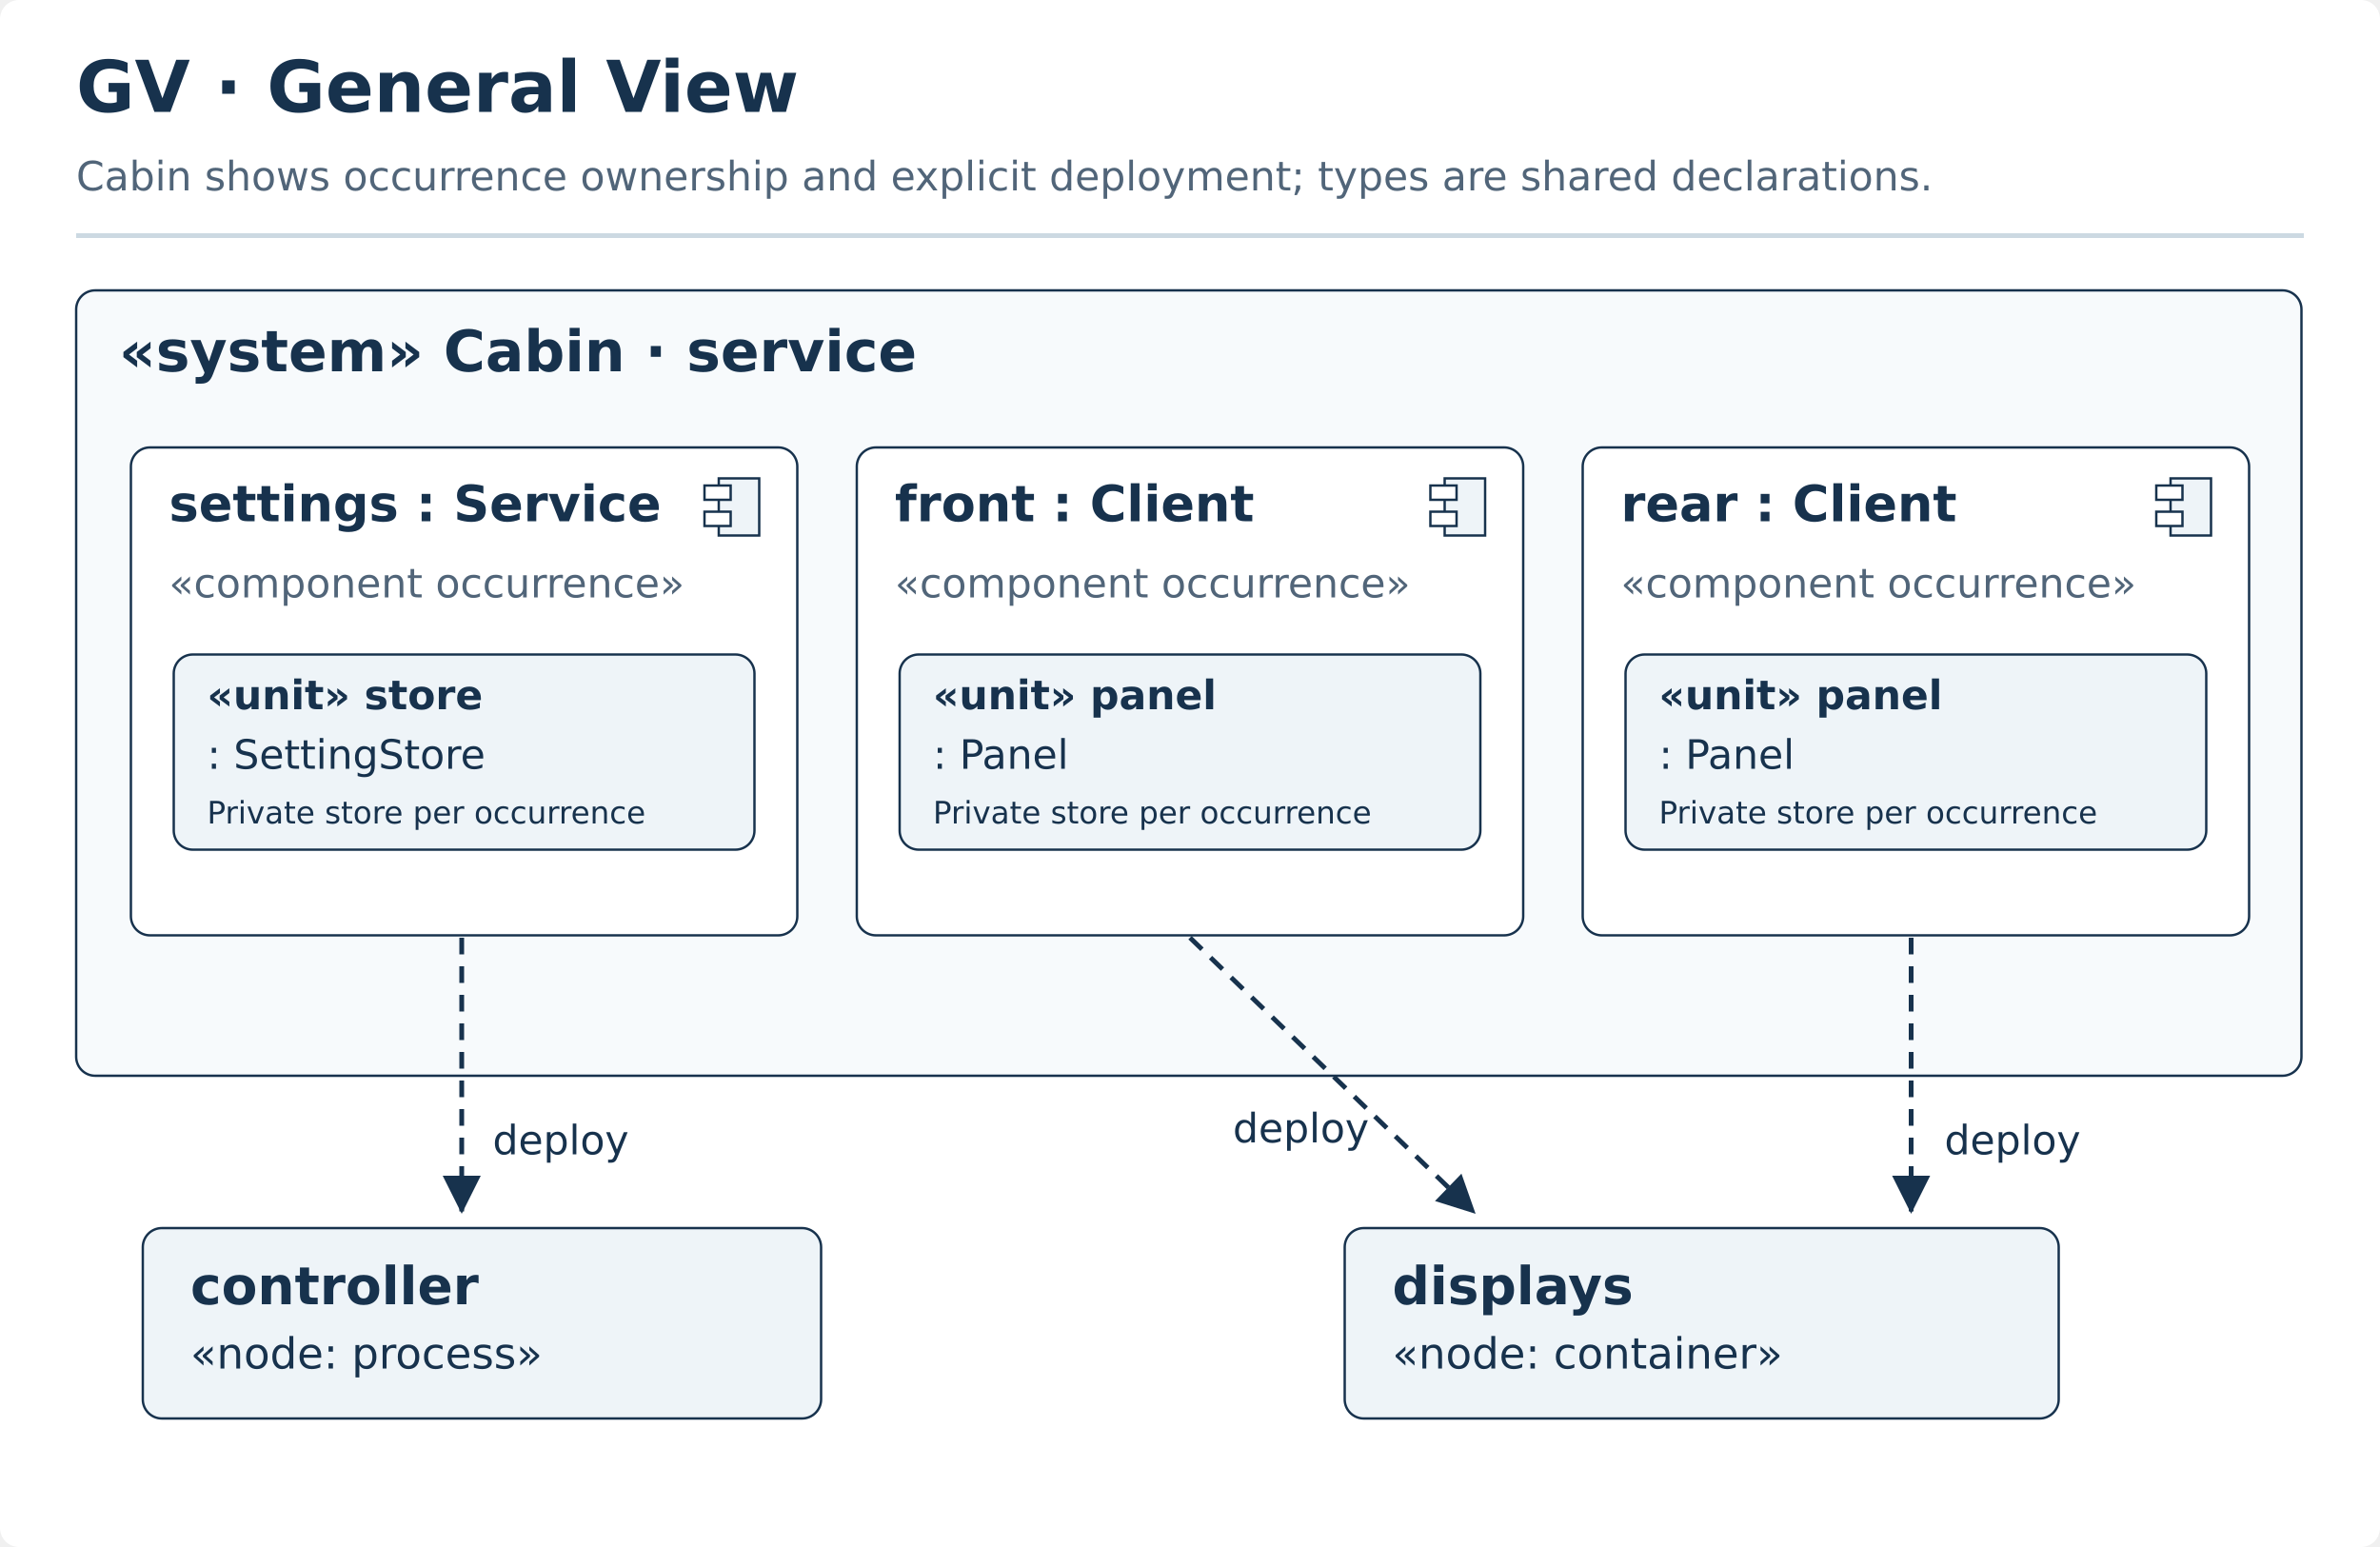
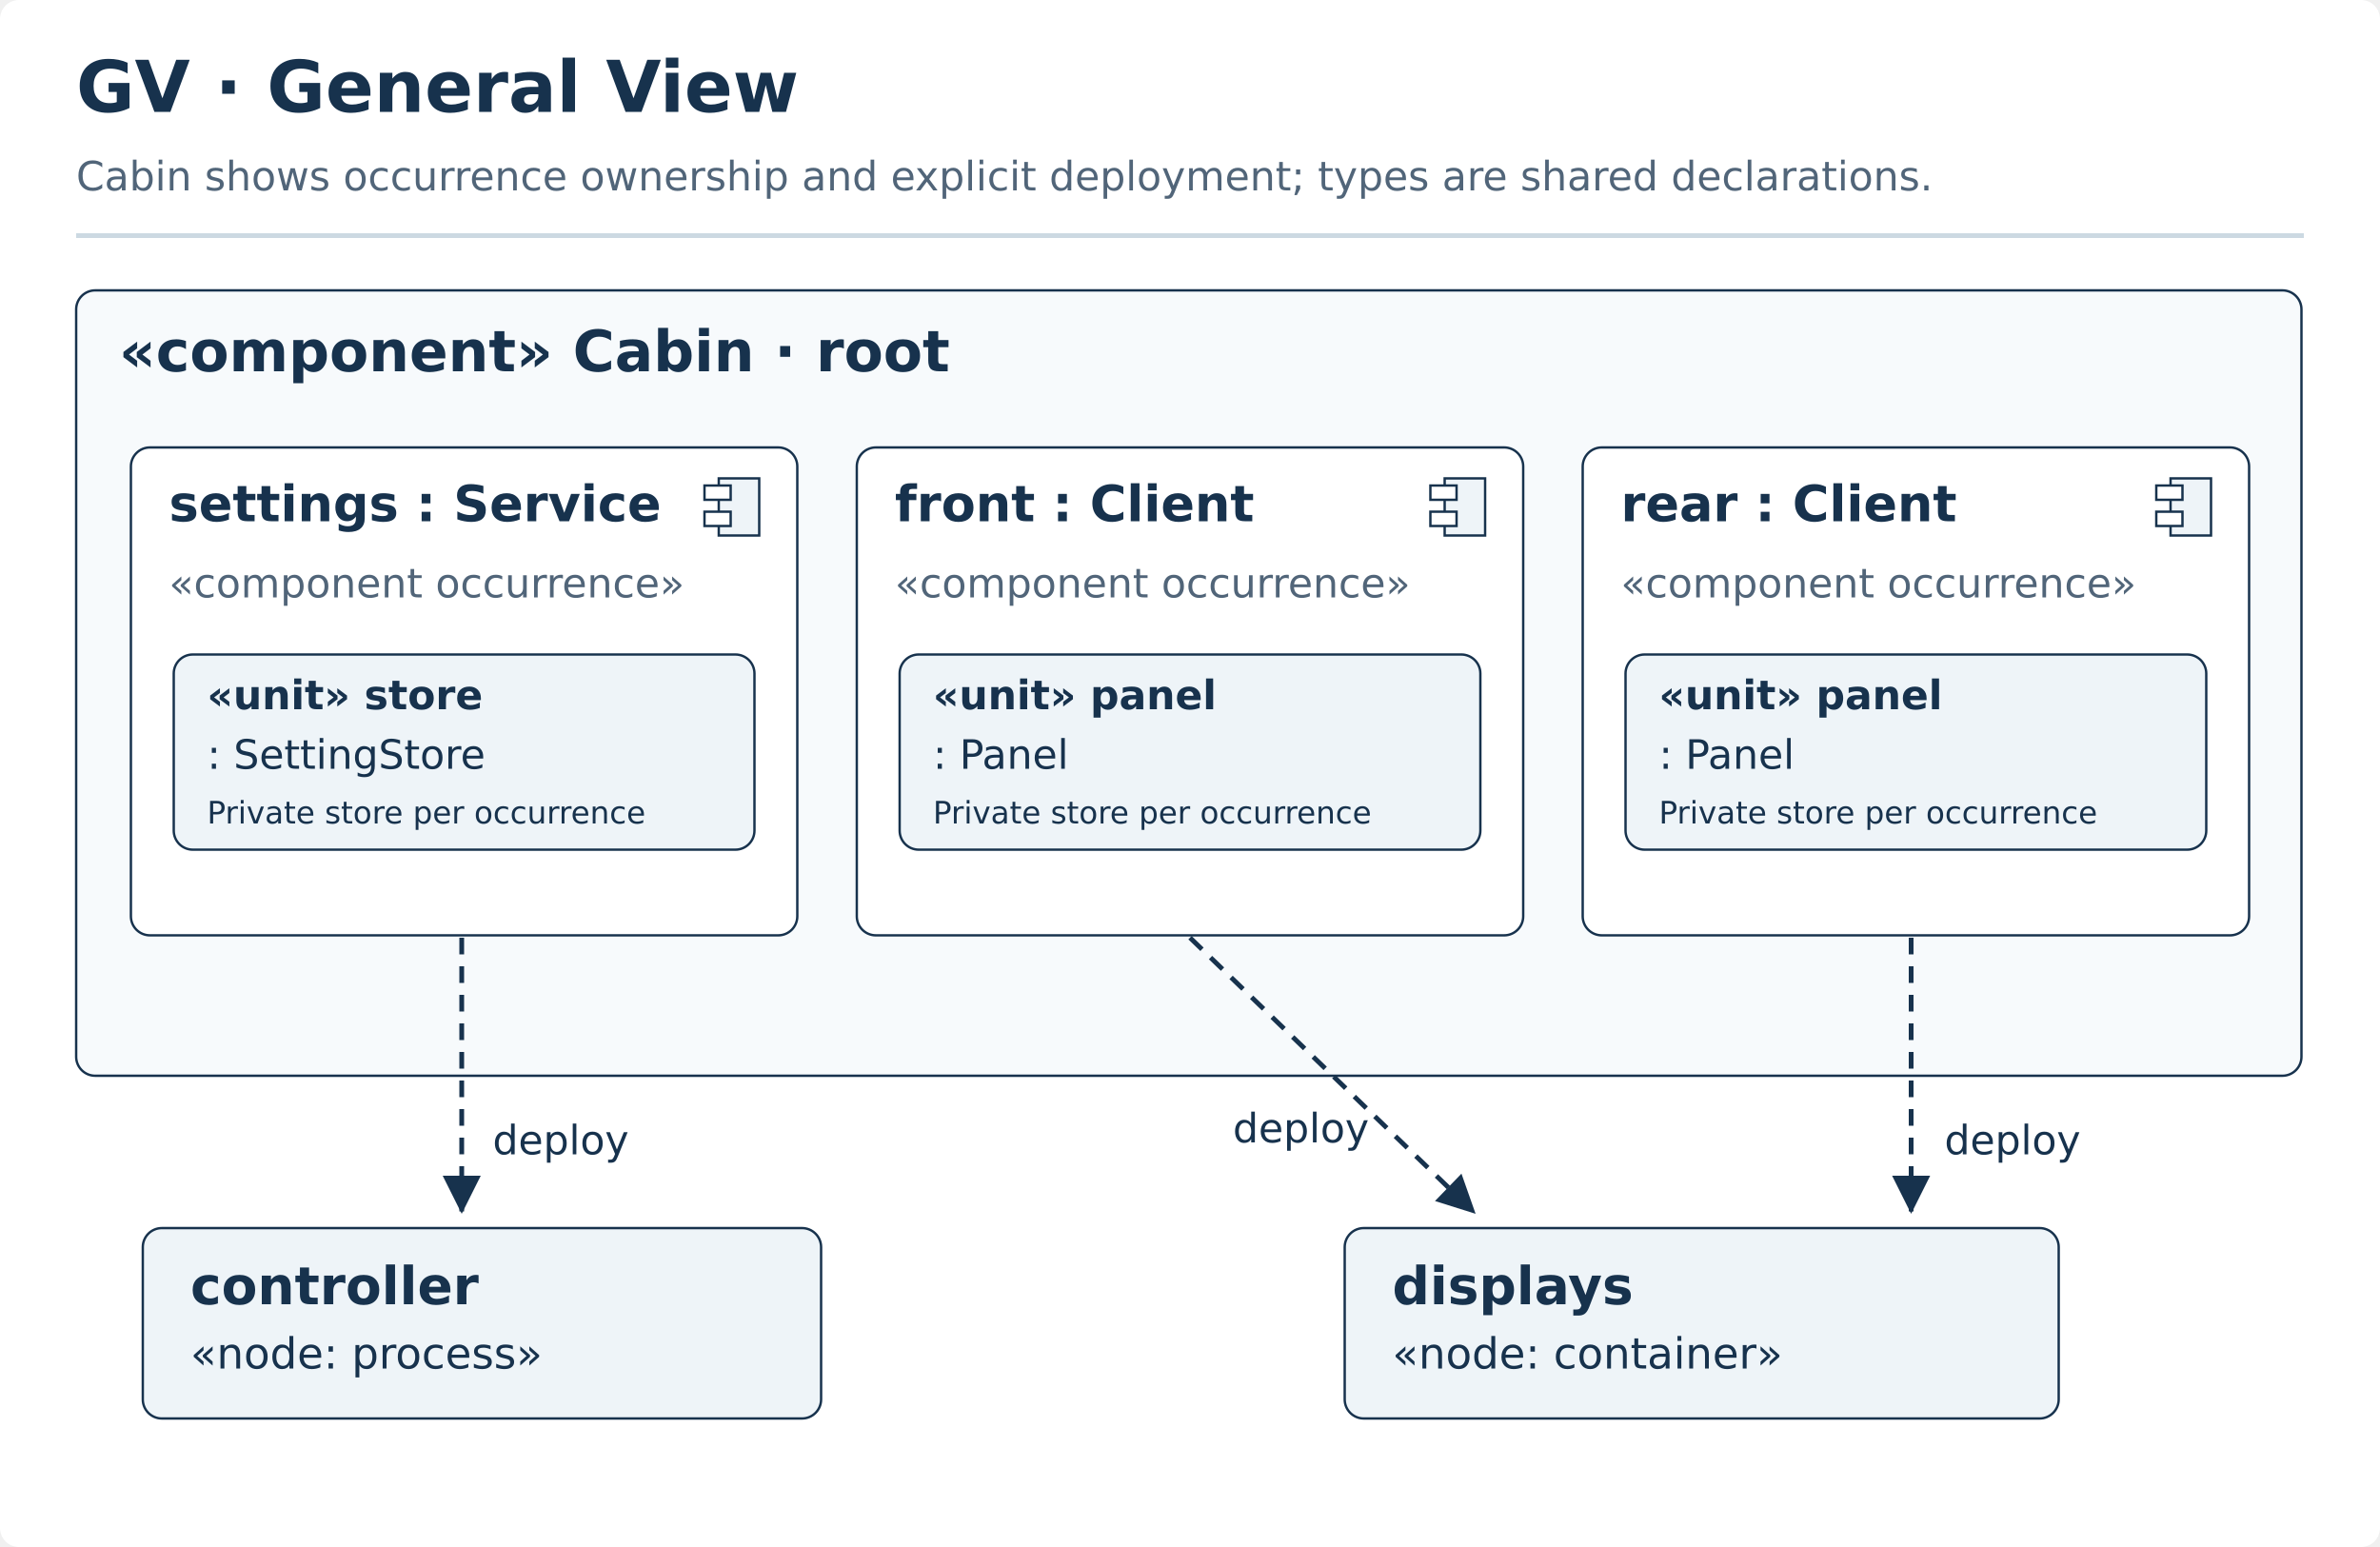
<svg xmlns="http://www.w3.org/2000/svg" width="1000" height="650" viewBox="0 0 1000 650" role="img" aria-labelledby="title desc">
  <defs>
    <marker id="arrow" markerWidth="9" markerHeight="9" refX="8" refY="4" orient="auto">
      <path d="M0 0 L8 4 L0 8 Z" fill="#17324d" />
    </marker>
  </defs>
  <g font-family="DejaVu Sans, sans-serif">
    <rect x="0" y="0" width="1000" height="650" rx="8" fill="#ffffff" stroke="none" />
    <text x="32" y="47" font-size="30" font-weight="700" fill="#17324d">GV · General View</text>
    <text x="32" y="80" font-size="17" font-weight="400" fill="#516579">Cabin shows occurrence ownership and explicit deployment; types are shared declarations.</text>
    <polyline points="32,99 968,99" fill="none" stroke="#ccd9e2" stroke-width="2" />
    <rect x="32" y="122" width="935" height="330" rx="8" fill="#f7fafc" stroke="#17324d" />
-     <text x="50" y="156" font-size="24" font-weight="700" fill="#17324d">«system» Cabin · service</text>
+     <text x="50" y="156" font-size="24" font-weight="700" fill="#17324d">«component» Cabin · root</text>
    <rect x="55" y="188" width="280" height="205" rx="8" fill="#ffffff" stroke="#17324d" />
    <text x="71" y="219" font-size="21" font-weight="700" fill="#17324d">settings : Service</text>
    <rect x="302" y="201" width="17" height="24" rx="0" fill="#eef4f8" stroke="#17324d" />
    <rect x="296" y="204" width="11" height="6" rx="0" fill="white" stroke="#17324d" />
    <rect x="296" y="215" width="11" height="6" rx="0" fill="white" stroke="#17324d" />
    <text x="71" y="251" font-size="17" font-weight="400" fill="#516579">«component occurrence»</text>
    <rect x="73" y="275" width="244" height="82" rx="8" fill="#eef4f8" stroke="#17324d" />
    <text x="87" y="298" font-size="17" font-weight="700" fill="#17324d">«unit» store</text>
    <text x="87" y="323" font-size="17" font-weight="400" fill="#17324d">: SettingStore</text>
    <text x="87" y="346" font-size="13" font-weight="400" fill="#17324d">Private store per occurrence</text>
    <rect x="360" y="188" width="280" height="205" rx="8" fill="#ffffff" stroke="#17324d" />
    <text x="376" y="219" font-size="21" font-weight="700" fill="#17324d">front : Client</text>
    <rect x="607" y="201" width="17" height="24" rx="0" fill="#eef4f8" stroke="#17324d" />
    <rect x="601" y="204" width="11" height="6" rx="0" fill="white" stroke="#17324d" />
    <rect x="601" y="215" width="11" height="6" rx="0" fill="white" stroke="#17324d" />
    <text x="376" y="251" font-size="17" font-weight="400" fill="#516579">«component occurrence»</text>
    <rect x="378" y="275" width="244" height="82" rx="8" fill="#eef4f8" stroke="#17324d" />
    <text x="392" y="298" font-size="17" font-weight="700" fill="#17324d">«unit» panel</text>
    <text x="392" y="323" font-size="17" font-weight="400" fill="#17324d">: Panel</text>
    <text x="392" y="346" font-size="13" font-weight="400" fill="#17324d">Private store per occurrence</text>
    <rect x="665" y="188" width="280" height="205" rx="8" fill="#ffffff" stroke="#17324d" />
    <text x="681" y="219" font-size="21" font-weight="700" fill="#17324d">rear : Client</text>
    <rect x="912" y="201" width="17" height="24" rx="0" fill="#eef4f8" stroke="#17324d" />
    <rect x="906" y="204" width="11" height="6" rx="0" fill="white" stroke="#17324d" />
    <rect x="906" y="215" width="11" height="6" rx="0" fill="white" stroke="#17324d" />
    <text x="681" y="251" font-size="17" font-weight="400" fill="#516579">«component occurrence»</text>
    <rect x="683" y="275" width="244" height="82" rx="8" fill="#eef4f8" stroke="#17324d" />
    <text x="697" y="298" font-size="17" font-weight="700" fill="#17324d">«unit» panel</text>
    <text x="697" y="323" font-size="17" font-weight="400" fill="#17324d">: Panel</text>
    <text x="697" y="346" font-size="13" font-weight="400" fill="#17324d">Private store per occurrence</text>
    <rect x="60" y="516" width="285" height="80" rx="8" fill="#eef4f8" stroke="#17324d" />
    <text x="80" y="548" font-size="22" font-weight="700" fill="#17324d">controller</text>
    <text x="80" y="575" font-size="18" font-weight="400" fill="#17324d">«node: process»</text>
    <rect x="565" y="516" width="300" height="80" rx="8" fill="#eef4f8" stroke="#17324d" />
    <text x="585" y="548" font-size="22" font-weight="700" fill="#17324d">displays</text>
    <text x="585" y="575" font-size="18" font-weight="400" fill="#17324d">«node: container»</text>
    <polyline points="194,394 194,510" fill="none" stroke="#17324d" stroke-width="2" stroke-dasharray="7 5" marker-end="url(#arrow)" />
    <text x="207" y="485" font-size="17" font-weight="400" fill="#17324d">deploy</text>
    <polyline points="500,394 620,510" fill="none" stroke="#17324d" stroke-width="2" stroke-dasharray="7 5" marker-end="url(#arrow)" />
    <text x="518" y="480" font-size="17" font-weight="400" fill="#17324d">deploy</text>
    <polyline points="803,394 803,510" fill="none" stroke="#17324d" stroke-width="2" stroke-dasharray="7 5" marker-end="url(#arrow)" />
    <text x="817" y="485" font-size="17" font-weight="400" fill="#17324d">deploy</text>
  </g>
</svg>
